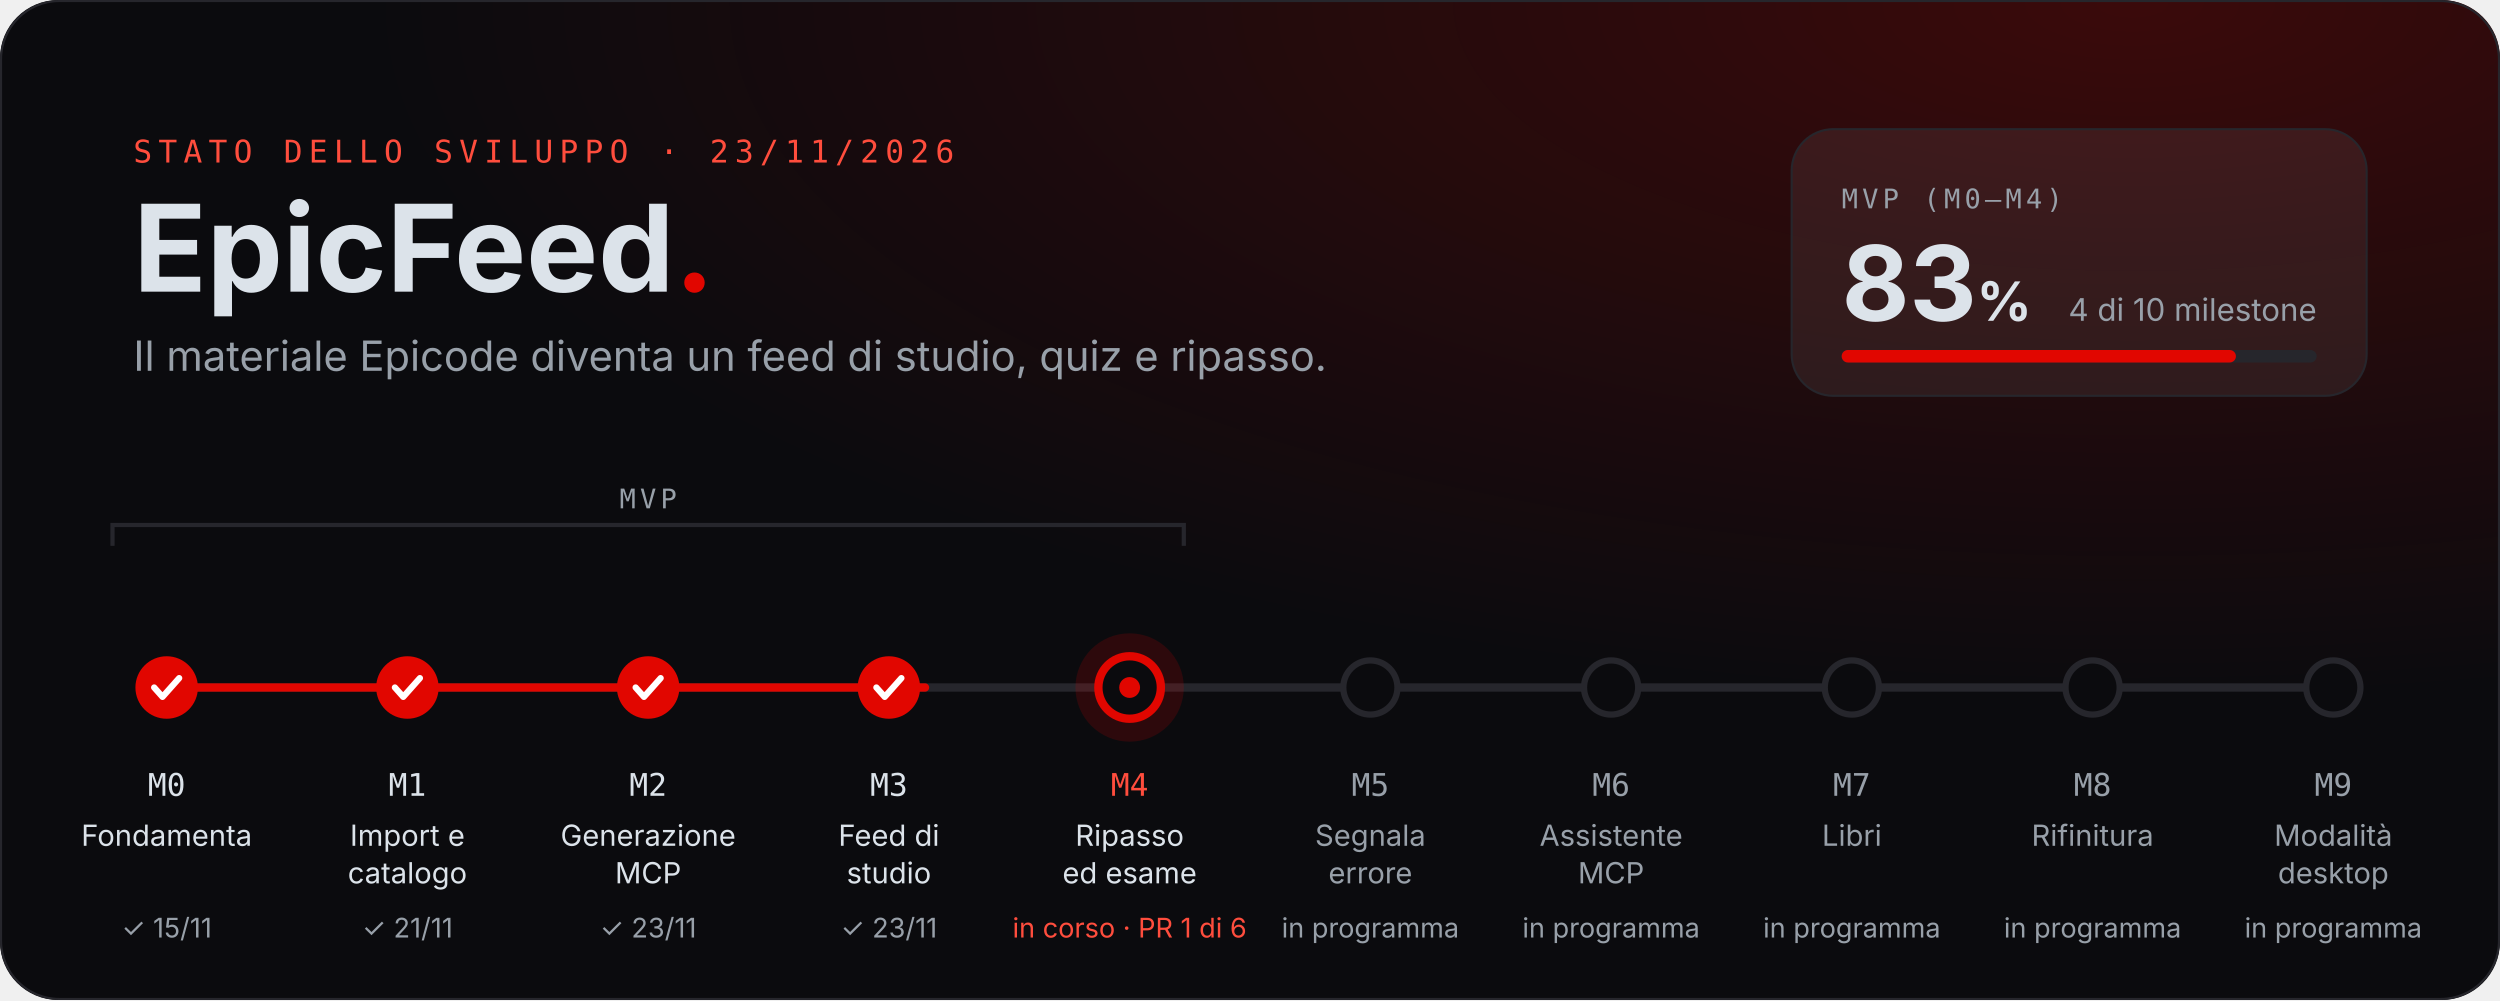
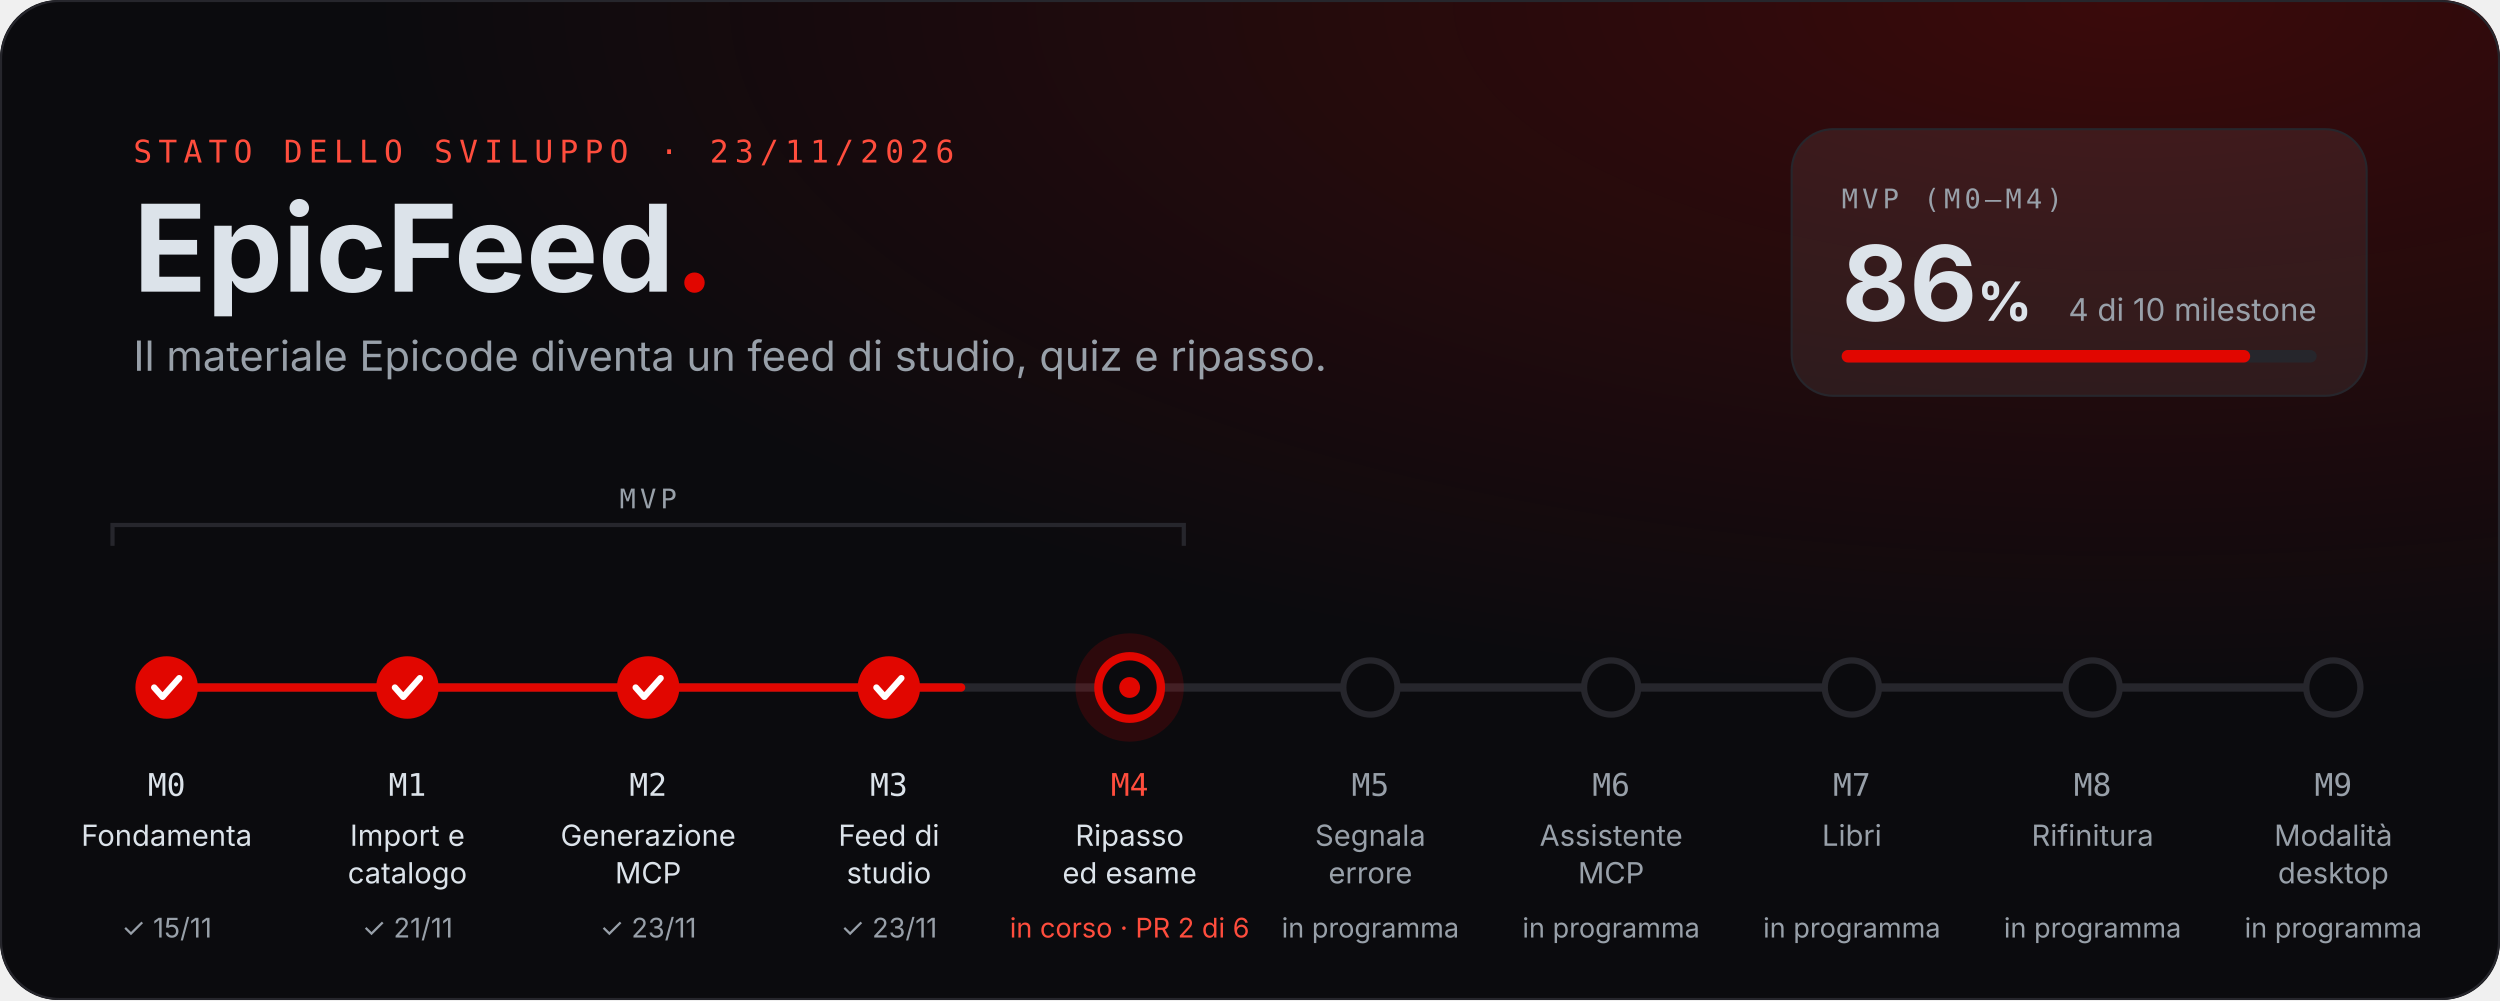
- <svg xmlns="http://www.w3.org/2000/svg" width="1200" height="480" viewBox="0 0 1200 480" role="img" aria-label="Stato dello sviluppo di EpicFeed: MVP al 83%">
+ <svg xmlns="http://www.w3.org/2000/svg" width="1200" height="480" viewBox="0 0 1200 480" role="img" aria-label="Stato dello sviluppo di EpicFeed: MVP al 86%">
  <defs>
    <radialGradient id="glow" cx="85%" cy="0%" r="70%">
      <stop offset="0" stop-color="#E10600" stop-opacity="0.22" />
      <stop offset="1" stop-color="#E10600" stop-opacity="0" />
    </radialGradient>
  </defs>
  <rect width="1200" height="480" rx="28" fill="#0B0B0E" />
  <rect width="1200" height="480" rx="28" fill="url(#glow)" />
  <rect x="0.5" y="0.5" width="1199" height="479" rx="28" fill="none" stroke="#26262C" />
  <text x="64" y="78" font-family="'JetBrains Mono', ui-monospace, Consolas, Menlo, monospace" font-size="15" letter-spacing="3" fill="#FF4D3D">STATO DELLO SVILUPPO · 23/11/2026</text>
  <text x="64" y="140" font-family="'Space Grotesk', Inter, 'Segoe UI', system-ui, sans-serif" font-size="58" font-weight="700" fill="#DCE3EA">EpicFeed<tspan fill="#E10600">.</tspan>
  </text>
  <text x="64" y="178" font-family="Inter, 'Segoe UI', system-ui, -apple-system, sans-serif" font-size="20" fill="#98A0A9">Il materiale Epicode diventa un feed di studio, quiz e ripasso.</text>
  <g transform="translate(860,62)">
    <rect width="276" height="128" rx="20" fill="#FFFFFF" fill-opacity="0.07" stroke="#26262C" />
    <text x="24" y="38" font-family="'JetBrains Mono', ui-monospace, Consolas, Menlo, monospace" font-size="13" letter-spacing="2" fill="#98A0A9">MVP (M0–M4)</text>
-     <text x="24" y="92" font-family="'Space Grotesk', Inter, 'Segoe UI', system-ui, sans-serif" font-size="50" font-weight="700" fill="#DCE3EA">83<tspan font-size="26">%</tspan>
+     <text x="24" y="92" font-family="'Space Grotesk', Inter, 'Segoe UI', system-ui, sans-serif" font-size="50" font-weight="700" fill="#DCE3EA">86<tspan font-size="26">%</tspan>
    </text>
    <text x="252" y="92" text-anchor="end" font-family="Inter, 'Segoe UI', system-ui, -apple-system, sans-serif" font-size="15" fill="#98A0A9">4 di 10 milestone</text>
    <rect x="24" y="106" width="228" height="6" rx="3" fill="#26262C" />
-     <rect x="24" y="106" width="189.24" height="6" rx="3" fill="#E10600" />
+     <rect x="24" y="106" width="196.08" height="6" rx="3" fill="#E10600" />
  </g>
  <path d="M54 262 v-10 h514.222 v10" fill="none" stroke="#26262C" stroke-width="2" />
  <text x="311.111" y="244" text-anchor="middle" font-family="'JetBrains Mono', ui-monospace, Consolas, Menlo, monospace" font-size="13" letter-spacing="2" fill="#98A0A9">MVP</text>
  <line x1="80" y1="330" x2="1120" y2="330" stroke="#26262C" stroke-width="4" stroke-linecap="round" />
-   <line x1="80" y1="330" x2="444" y2="330" stroke="#E10600" stroke-width="4" stroke-linecap="round" />
+   <line x1="80" y1="330" x2="461.333" y2="330" stroke="#E10600" stroke-width="4" stroke-linecap="round" />
  <circle cx="80" cy="330" r="15" fill="#E10600" />
  <path d="M74 330 l4 4.5 l8 -9" fill="none" stroke="#FFFFFF" stroke-width="3" stroke-linecap="round" stroke-linejoin="round" />
  <text x="80" y="382" text-anchor="middle" font-family="'JetBrains Mono', ui-monospace, Consolas, Menlo, monospace" font-size="15" font-weight="500" fill="#DCE3EA">M0</text>
  <text x="80" y="406" text-anchor="middle" font-family="Inter, 'Segoe UI', system-ui, -apple-system, sans-serif" font-size="14" fill="#DCE3EA">Fondamenta</text>
  <text x="80" y="450" text-anchor="middle" font-family="Inter, 'Segoe UI', system-ui, -apple-system, sans-serif" font-size="13" fill="#98A0A9">✓ 15/11</text>
  <circle cx="195.556" cy="330" r="15" fill="#E10600" />
  <path d="M189.556 330 l4 4.5 l8 -9" fill="none" stroke="#FFFFFF" stroke-width="3" stroke-linecap="round" stroke-linejoin="round" />
  <text x="195.556" y="382" text-anchor="middle" font-family="'JetBrains Mono', ui-monospace, Consolas, Menlo, monospace" font-size="15" font-weight="500" fill="#DCE3EA">M1</text>
  <text x="195.556" y="406" text-anchor="middle" font-family="Inter, 'Segoe UI', system-ui, -apple-system, sans-serif" font-size="14" fill="#DCE3EA">Import e</text>
  <text x="195.556" y="424" text-anchor="middle" font-family="Inter, 'Segoe UI', system-ui, -apple-system, sans-serif" font-size="14" fill="#DCE3EA">catalogo</text>
  <text x="195.556" y="450" text-anchor="middle" font-family="Inter, 'Segoe UI', system-ui, -apple-system, sans-serif" font-size="13" fill="#98A0A9">✓ 21/11</text>
  <circle cx="311.111" cy="330" r="15" fill="#E10600" />
  <path d="M305.111 330 l4 4.5 l8 -9" fill="none" stroke="#FFFFFF" stroke-width="3" stroke-linecap="round" stroke-linejoin="round" />
  <text x="311.111" y="382" text-anchor="middle" font-family="'JetBrains Mono', ui-monospace, Consolas, Menlo, monospace" font-size="15" font-weight="500" fill="#DCE3EA">M2</text>
  <text x="311.111" y="406" text-anchor="middle" font-family="Inter, 'Segoe UI', system-ui, -apple-system, sans-serif" font-size="14" fill="#DCE3EA">Generazione</text>
  <text x="311.111" y="424" text-anchor="middle" font-family="Inter, 'Segoe UI', system-ui, -apple-system, sans-serif" font-size="14" fill="#DCE3EA">MCP</text>
  <text x="311.111" y="450" text-anchor="middle" font-family="Inter, 'Segoe UI', system-ui, -apple-system, sans-serif" font-size="13" fill="#98A0A9">✓ 23/11</text>
  <circle cx="426.667" cy="330" r="15" fill="#E10600" />
  <path d="M420.667 330 l4 4.5 l8 -9" fill="none" stroke="#FFFFFF" stroke-width="3" stroke-linecap="round" stroke-linejoin="round" />
  <text x="426.667" y="382" text-anchor="middle" font-family="'JetBrains Mono', ui-monospace, Consolas, Menlo, monospace" font-size="15" font-weight="500" fill="#DCE3EA">M3</text>
  <text x="426.667" y="406" text-anchor="middle" font-family="Inter, 'Segoe UI', system-ui, -apple-system, sans-serif" font-size="14" fill="#DCE3EA">Feed di</text>
  <text x="426.667" y="424" text-anchor="middle" font-family="Inter, 'Segoe UI', system-ui, -apple-system, sans-serif" font-size="14" fill="#DCE3EA">studio</text>
  <text x="426.667" y="450" text-anchor="middle" font-family="Inter, 'Segoe UI', system-ui, -apple-system, sans-serif" font-size="13" fill="#98A0A9">✓ 23/11</text>
  <circle cx="542.222" cy="330" r="26" fill="#E10600" fill-opacity="0.16" />
  <circle cx="542.222" cy="330" r="15" fill="#0B0B0E" stroke="#E10600" stroke-width="4" />
  <circle cx="542.222" cy="330" r="5" fill="#E10600" />
  <text x="542.222" y="382" text-anchor="middle" font-family="'JetBrains Mono', ui-monospace, Consolas, Menlo, monospace" font-size="15" font-weight="500" fill="#FF4D3D">M4</text>
  <text x="542.222" y="406" text-anchor="middle" font-family="Inter, 'Segoe UI', system-ui, -apple-system, sans-serif" font-size="14" fill="#DCE3EA">Ripasso</text>
  <text x="542.222" y="424" text-anchor="middle" font-family="Inter, 'Segoe UI', system-ui, -apple-system, sans-serif" font-size="14" fill="#DCE3EA">ed esame</text>
-   <text x="542.222" y="450" text-anchor="middle" font-family="Inter, 'Segoe UI', system-ui, -apple-system, sans-serif" font-size="13" fill="#FF4D3D">in corso · PR 1 di 6</text>
+   <text x="542.222" y="450" text-anchor="middle" font-family="Inter, 'Segoe UI', system-ui, -apple-system, sans-serif" font-size="13" fill="#FF4D3D">in corso · PR 2 di 6</text>
  <circle cx="657.778" cy="330" r="13" fill="#0B0B0E" stroke="#26262C" stroke-width="3" />
  <text x="657.778" y="382" text-anchor="middle" font-family="'JetBrains Mono', ui-monospace, Consolas, Menlo, monospace" font-size="15" font-weight="500" fill="#98A0A9">M5</text>
  <text x="657.778" y="406" text-anchor="middle" font-family="Inter, 'Segoe UI', system-ui, -apple-system, sans-serif" font-size="14" fill="#98A0A9">Segnala</text>
  <text x="657.778" y="424" text-anchor="middle" font-family="Inter, 'Segoe UI', system-ui, -apple-system, sans-serif" font-size="14" fill="#98A0A9">errore</text>
  <text x="657.778" y="450" text-anchor="middle" font-family="Inter, 'Segoe UI', system-ui, -apple-system, sans-serif" font-size="13" fill="#98A0A9">in programma</text>
  <circle cx="773.333" cy="330" r="13" fill="#0B0B0E" stroke="#26262C" stroke-width="3" />
  <text x="773.333" y="382" text-anchor="middle" font-family="'JetBrains Mono', ui-monospace, Consolas, Menlo, monospace" font-size="15" font-weight="500" fill="#98A0A9">M6</text>
  <text x="773.333" y="406" text-anchor="middle" font-family="Inter, 'Segoe UI', system-ui, -apple-system, sans-serif" font-size="14" fill="#98A0A9">Assistente</text>
  <text x="773.333" y="424" text-anchor="middle" font-family="Inter, 'Segoe UI', system-ui, -apple-system, sans-serif" font-size="14" fill="#98A0A9">MCP</text>
  <text x="773.333" y="450" text-anchor="middle" font-family="Inter, 'Segoe UI', system-ui, -apple-system, sans-serif" font-size="13" fill="#98A0A9">in programma</text>
  <circle cx="888.889" cy="330" r="13" fill="#0B0B0E" stroke="#26262C" stroke-width="3" />
  <text x="888.889" y="382" text-anchor="middle" font-family="'JetBrains Mono', ui-monospace, Consolas, Menlo, monospace" font-size="15" font-weight="500" fill="#98A0A9">M7</text>
  <text x="888.889" y="406" text-anchor="middle" font-family="Inter, 'Segoe UI', system-ui, -apple-system, sans-serif" font-size="14" fill="#98A0A9">Libri</text>
  <text x="888.889" y="450" text-anchor="middle" font-family="Inter, 'Segoe UI', system-ui, -apple-system, sans-serif" font-size="13" fill="#98A0A9">in programma</text>
  <circle cx="1004.444" cy="330" r="13" fill="#0B0B0E" stroke="#26262C" stroke-width="3" />
  <text x="1004.444" y="382" text-anchor="middle" font-family="'JetBrains Mono', ui-monospace, Consolas, Menlo, monospace" font-size="15" font-weight="500" fill="#98A0A9">M8</text>
  <text x="1004.444" y="406" text-anchor="middle" font-family="Inter, 'Segoe UI', system-ui, -apple-system, sans-serif" font-size="14" fill="#98A0A9">Rifinitura</text>
  <text x="1004.444" y="450" text-anchor="middle" font-family="Inter, 'Segoe UI', system-ui, -apple-system, sans-serif" font-size="13" fill="#98A0A9">in programma</text>
  <circle cx="1120" cy="330" r="13" fill="#0B0B0E" stroke="#26262C" stroke-width="3" />
  <text x="1120" y="382" text-anchor="middle" font-family="'JetBrains Mono', ui-monospace, Consolas, Menlo, monospace" font-size="15" font-weight="500" fill="#98A0A9">M9</text>
  <text x="1120" y="406" text-anchor="middle" font-family="Inter, 'Segoe UI', system-ui, -apple-system, sans-serif" font-size="14" fill="#98A0A9">Modalità</text>
  <text x="1120" y="424" text-anchor="middle" font-family="Inter, 'Segoe UI', system-ui, -apple-system, sans-serif" font-size="14" fill="#98A0A9">desktop</text>
  <text x="1120" y="450" text-anchor="middle" font-family="Inter, 'Segoe UI', system-ui, -apple-system, sans-serif" font-size="13" fill="#98A0A9">in programma</text>
</svg>
